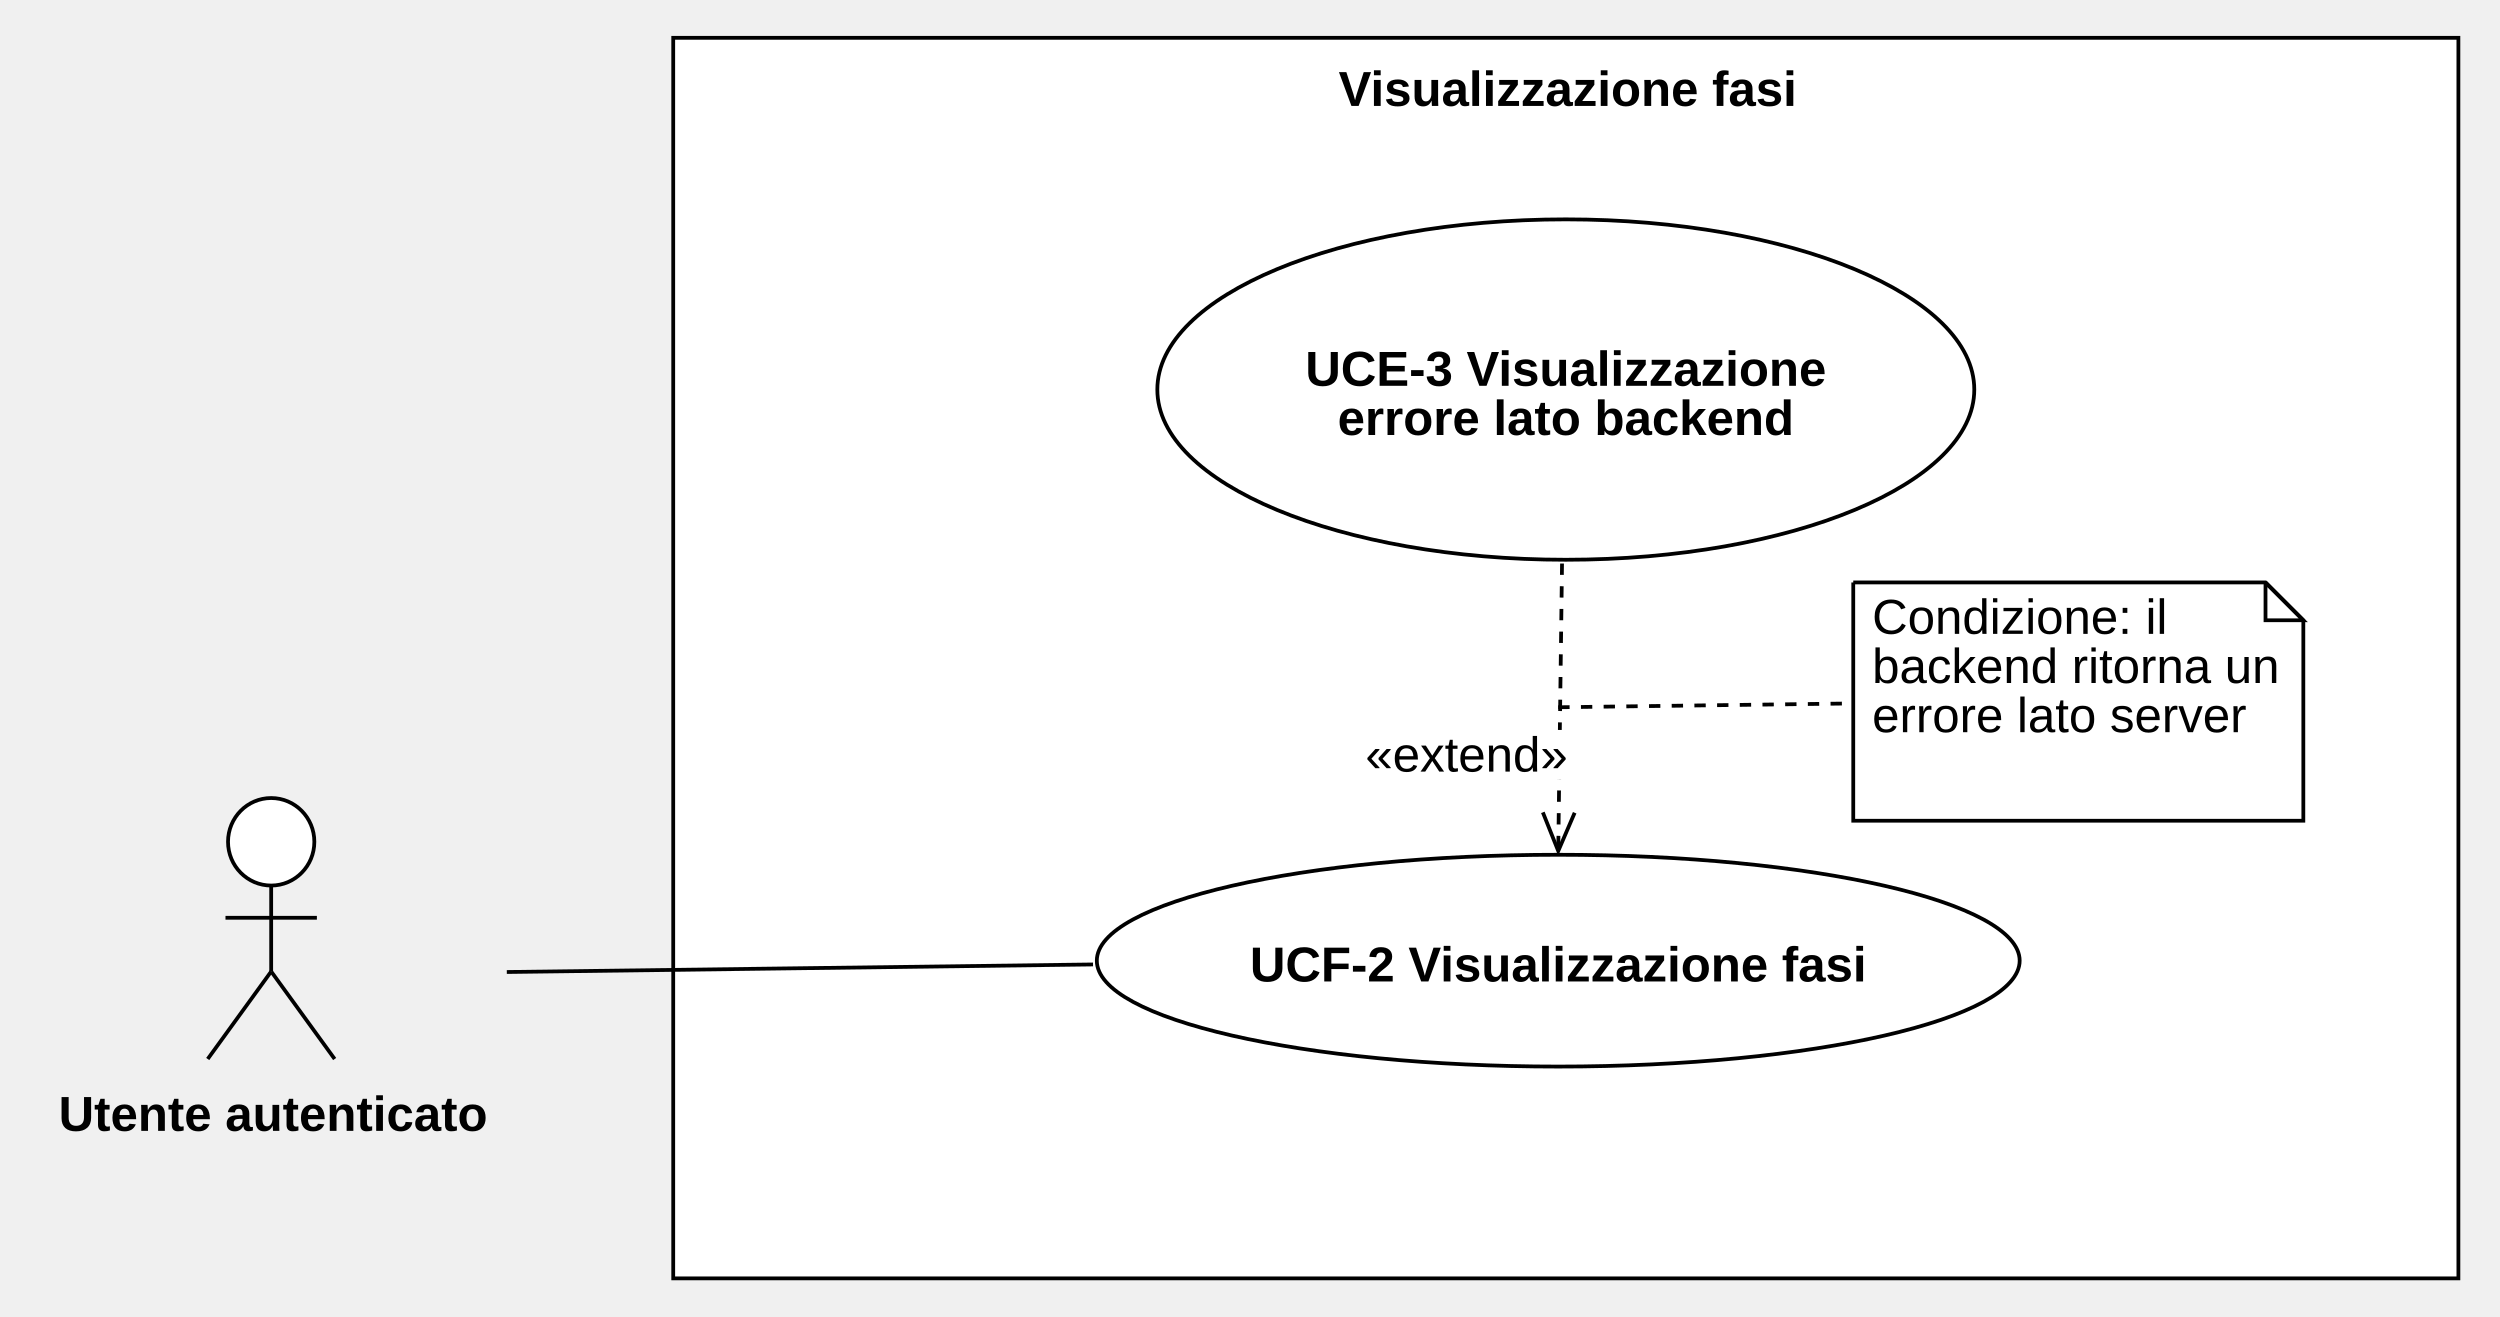
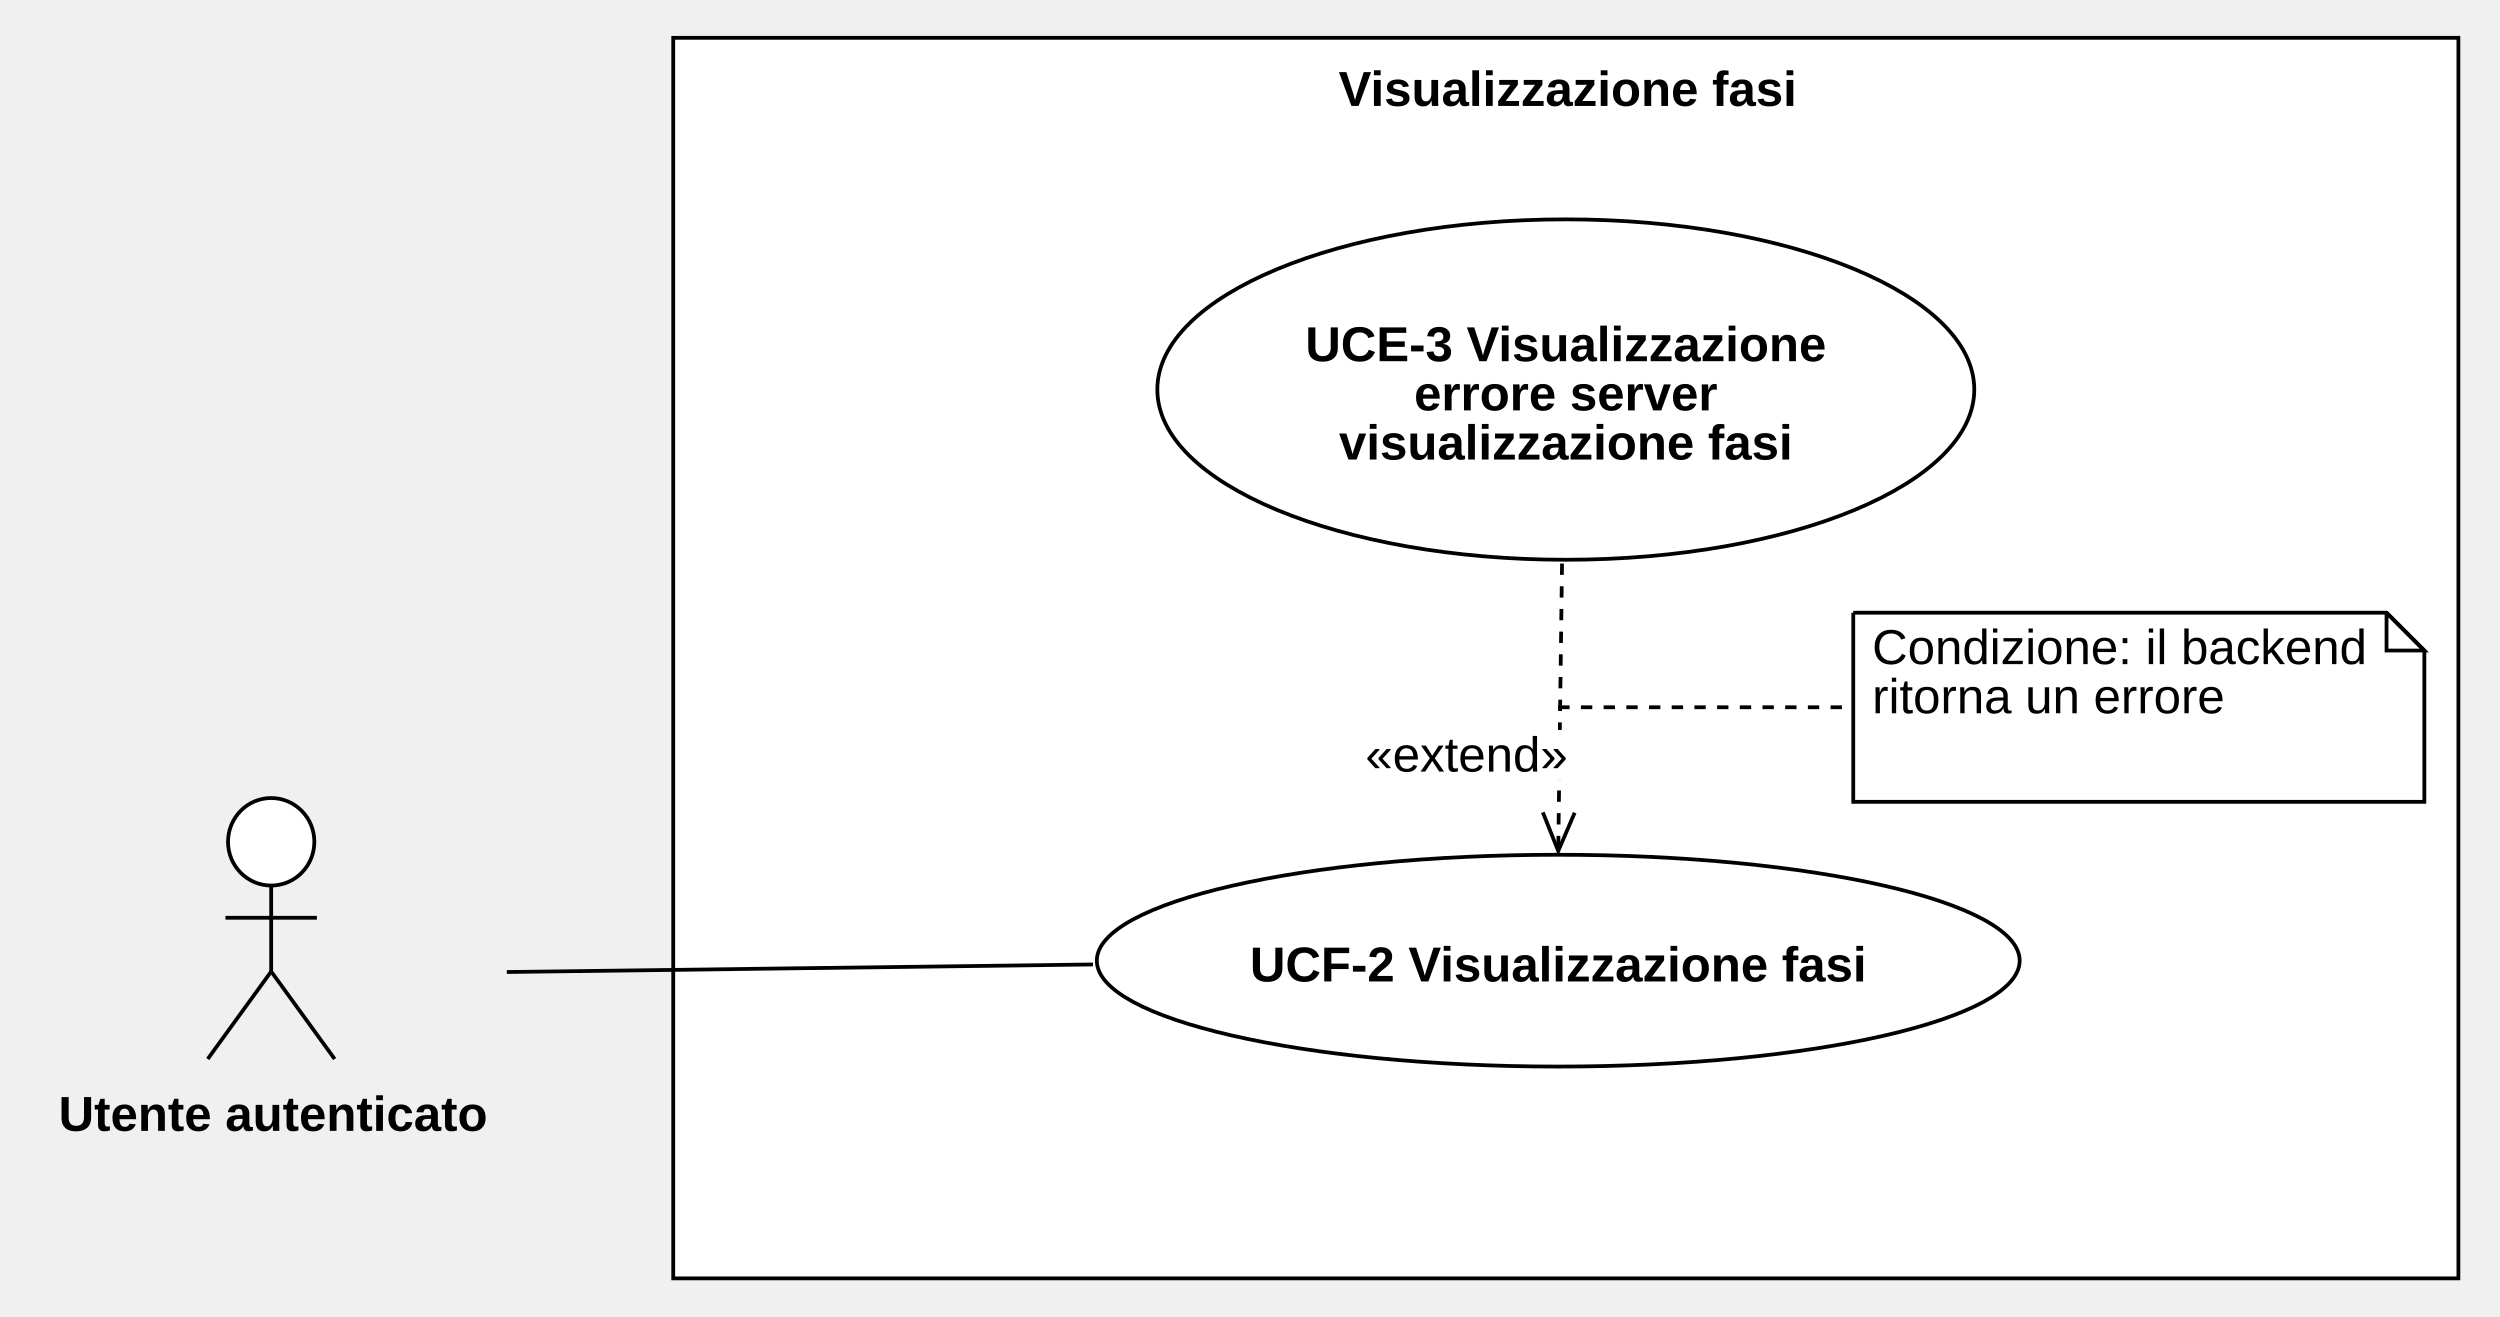
<svg xmlns="http://www.w3.org/2000/svg" version="1.1" width="661" height="348">
  <defs />
  <g>
    <g>
      <rect fill="#ffffff" stroke="none" x="384" y="400" width="472" height="328" transform="matrix(1 0 0 1 -206 -390)" />
    </g>
    <g>
      <path fill="none" stroke="#000000" paint-order="fill stroke markers" d=" M 178 10 L 650 10 L 650 338 L 178 338 L 178 10 Z Z" stroke-miterlimit="10" stroke-dasharray="" />
    </g>
    <g>
      <g>
        <path fill="none" stroke="none" />
        <text fill="#000000" stroke="none" font-family="Arial" font-size="13px" font-style="normal" font-weight="bold" text-decoration="undefined" x="620.5" y="413.5" text-anchor="middle" dominant-baseline="central" transform="matrix(1 0 0 1 -206 -390)">Visualizzazione fasi</text>
      </g>
    </g>
    <g>
      <path fill="#ffffff" stroke="none" paint-order="stroke fill markers" d=" M 60.289 222.57 C 60.289 216.18 65.398 211 71.7 211 C 78.003 211 83.112 216.18 83.112 222.57 C 83.112 228.96 78.003 234.14 71.7 234.14 C 65.398 234.14 60.289 228.96 60.289 222.57 Z" />
    </g>
    <g>
      <path fill="none" stroke="#000000" paint-order="fill stroke markers" d=" M 60.289 222.57 C 60.289 216.18 65.398 211 71.7 211 C 78.003 211 83.112 216.18 83.112 222.57 C 83.112 228.96 78.003 234.14 71.7 234.14 C 65.398 234.14 60.289 228.96 60.289 222.57 Z" stroke-miterlimit="10" stroke-dasharray="" />
    </g>
    <g>
      <path fill="none" stroke="#000000" paint-order="fill stroke markers" d=" M 71.7 234.14 L 71.7 256.86" stroke-miterlimit="10" stroke-dasharray="" />
    </g>
    <g>
      <path fill="none" stroke="#000000" paint-order="fill stroke markers" d=" M 59.618 242.66 L 83.783 242.66" stroke-miterlimit="10" stroke-dasharray="" />
    </g>
    <g>
      <path fill="none" stroke="#000000" paint-order="fill stroke markers" d=" M 71.7 256.86 L 54.919 280" stroke-miterlimit="10" stroke-dasharray="" />
    </g>
    <g>
      <path fill="none" stroke="#000000" paint-order="fill stroke markers" d=" M 71.7 256.86 L 88.482 280" stroke-miterlimit="10" stroke-dasharray="" />
    </g>
    <g>
      <g>
        <path fill="none" stroke="none" />
        <text fill="#000000" stroke="none" font-family="Arial" font-size="13px" font-style="normal" font-weight="bold" text-decoration="undefined" x="278.2" y="684.5" text-anchor="middle" dominant-baseline="central" transform="matrix(1 0 0 1 -206 -390)">Utente autenticato</text>
      </g>
    </g>
    <g>
      <path fill="none" stroke="#000000" paint-order="fill stroke markers" d=" M 134 257 L 289 255" stroke-miterlimit="10" stroke-dasharray="" />
    </g>
    <g>
      <path fill="none" stroke="#000000" paint-order="fill stroke markers" d=" M 413 149 L 412 225" stroke-miterlimit="10" stroke-dasharray="3" />
    </g>
    <g>
      <path fill="none" stroke="#000000" paint-order="fill stroke markers" d=" M 407.925 214.783 L 412 225 L 416.343 214.894" stroke-miterlimit="10" stroke-dasharray="" />
    </g>
    <g>
      <rect fill="#ffffff" stroke="none" x="567" y="583" width="53.492" height="13" transform="matrix(1 0 0 1 -206 -390)" />
    </g>
    <g>
      <g>
        <path fill="none" stroke="none" />
        <text fill="#000000" stroke="none" font-family="Arial" font-size="13px" font-style="normal" font-weight="normal" text-decoration="undefined" x="593.746" y="589.5" text-anchor="middle" dominant-baseline="central" transform="matrix(1 0 0 1 -206 -390)">«extend»</text>
      </g>
    </g>
    <g>
      <path fill="#ffffff" stroke="none" paint-order="stroke fill markers" d=" M 306 103 C 306 78.147 354.353 58 414 58 C 473.647 58 522 78.147 522 103 C 522 127.853 473.647 148 414 148 C 354.353 148 306 127.853 306 103 Z" />
    </g>
    <g>
      <path fill="none" stroke="#000000" paint-order="fill stroke markers" d=" M 306 103 C 306 78.147 354.353 58 414 58 C 473.647 58 522 78.147 522 103 C 522 127.853 473.647 148 414 148 C 354.353 148 306 127.853 306 103 Z" stroke-miterlimit="10" stroke-dasharray="" />
    </g>
    <g>
      <g>
        <path fill="none" stroke="none" />
-         <text fill="#000000" stroke="none" font-family="Arial" font-size="13px" font-style="normal" font-weight="bold" text-decoration="undefined" x="620" y="487.5" text-anchor="middle" dominant-baseline="central" transform="matrix(1 0 0 1 -206 -390)">UCE-3 Visualizzazione</text>
-         <text fill="#000000" stroke="none" font-family="Arial" font-size="13px" font-style="normal" font-weight="bold" text-decoration="undefined" x="620" y="500.5" text-anchor="middle" dominant-baseline="central" transform="matrix(1 0 0 1 -206 -390)">errore lato backend</text>
+         <text fill="#000000" stroke="none" font-family="Arial" font-size="13px" font-style="normal" font-weight="bold" text-decoration="undefined" x="620" y="481" text-anchor="middle" dominant-baseline="central" transform="matrix(1 0 0 1 -206 -390)">UCE-3 Visualizzazione</text>
+         <text fill="#000000" stroke="none" font-family="Arial" font-size="13px" font-style="normal" font-weight="bold" text-decoration="undefined" x="620" y="494" text-anchor="middle" dominant-baseline="central" transform="matrix(1 0 0 1 -206 -390)">errore server</text>
+         <text fill="#000000" stroke="none" font-family="Arial" font-size="13px" font-style="normal" font-weight="bold" text-decoration="undefined" x="620" y="507" text-anchor="middle" dominant-baseline="central" transform="matrix(1 0 0 1 -206 -390)">visualizzazione fasi</text>
      </g>
    </g>
    <g>
      <path fill="#ffffff" stroke="none" paint-order="stroke fill markers" d=" M 290 254 C 290 238.536 344.621 226 412 226 C 479.379 226 534 238.536 534 254 C 534 269.464 479.379 282 412 282 C 344.621 282 290 269.464 290 254 Z" />
    </g>
    <g>
      <path fill="none" stroke="#000000" paint-order="fill stroke markers" d=" M 290 254 C 290 238.536 344.621 226 412 226 C 479.379 226 534 238.536 534 254 C 534 269.464 479.379 282 412 282 C 344.621 282 290 269.464 290 254 Z" stroke-miterlimit="10" stroke-dasharray="" />
    </g>
    <g>
      <g>
        <path fill="none" stroke="none" />
        <text fill="#000000" stroke="none" font-family="Arial" font-size="13px" font-style="normal" font-weight="bold" text-decoration="undefined" x="618" y="645" text-anchor="middle" dominant-baseline="central" transform="matrix(1 0 0 1 -206 -390)">UCF-2 Visualizzazione fasi</text>
      </g>
    </g>
    <g>
-       <path fill="#ffffff" stroke="none" paint-order="stroke fill markers" d=" M 490 154 L 599 154 L 609 164 L 609 217 L 490 217 L 490 154" />
+       <path fill="#ffffff" stroke="none" paint-order="stroke fill markers" d=" M 490 162 L 631 162 L 641 172 L 641 212 L 490 212 L 490 162" />
    </g>
    <g>
-       <path fill="none" stroke="#000000" paint-order="fill stroke markers" d=" M 490 154 L 599 154 L 609 164 L 609 217 L 490 217 L 490 154 L 490 154" stroke-miterlimit="10" stroke-dasharray="" />
+       <path fill="none" stroke="#000000" paint-order="fill stroke markers" d=" M 490 162 L 631 162 L 641 172 L 641 212 L 490 212 L 490 162 L 490 162" stroke-miterlimit="10" stroke-dasharray="" />
    </g>
    <g>
-       <path fill="none" stroke="#000000" paint-order="fill stroke markers" d=" M 599 154 L 599 164 L 609 164 L 599 154" stroke-miterlimit="10" stroke-dasharray="" />
+       <path fill="none" stroke="#000000" paint-order="fill stroke markers" d=" M 631 162 L 631 172 L 641 172 L 631 162" stroke-miterlimit="10" stroke-dasharray="" />
    </g>
    <g>
      <g>
        <path fill="none" stroke="none" />
-         <text fill="#000000" stroke="none" font-family="Arial" font-size="13px" font-style="normal" font-weight="normal" text-decoration="undefined" x="701" y="549" text-anchor="start" dominant-baseline="text-before-edge" transform="matrix(1 0 0 1 -206 -390)">Condizione: il</text>
-         <text fill="#000000" stroke="none" font-family="Arial" font-size="13px" font-style="normal" font-weight="normal" text-decoration="undefined" x="701" y="562" text-anchor="start" dominant-baseline="text-before-edge" transform="matrix(1 0 0 1 -206 -390)">backend ritorna un</text>
-         <text fill="#000000" stroke="none" font-family="Arial" font-size="13px" font-style="normal" font-weight="normal" text-decoration="undefined" x="701" y="575" text-anchor="start" dominant-baseline="text-before-edge" transform="matrix(1 0 0 1 -206 -390)">errore lato server</text>
+         <text fill="#000000" stroke="none" font-family="Arial" font-size="13px" font-style="normal" font-weight="normal" text-decoration="undefined" x="701" y="557" text-anchor="start" dominant-baseline="text-before-edge" transform="matrix(1 0 0 1 -206 -390)">Condizione: il backend</text>
+         <text fill="#000000" stroke="none" font-family="Arial" font-size="13px" font-style="normal" font-weight="normal" text-decoration="undefined" x="701" y="570" text-anchor="start" dominant-baseline="text-before-edge" transform="matrix(1 0 0 1 -206 -390)">ritorna un errore</text>
      </g>
    </g>
    <g>
-       <path fill="none" stroke="#000000" paint-order="fill stroke markers" d=" M 412 187 L 489 186" stroke-miterlimit="10" stroke-dasharray="3" />
+       <path fill="none" stroke="#000000" paint-order="fill stroke markers" d=" M 412 187 L 489 187" stroke-miterlimit="10" stroke-dasharray="3" />
    </g>
  </g>
</svg>
